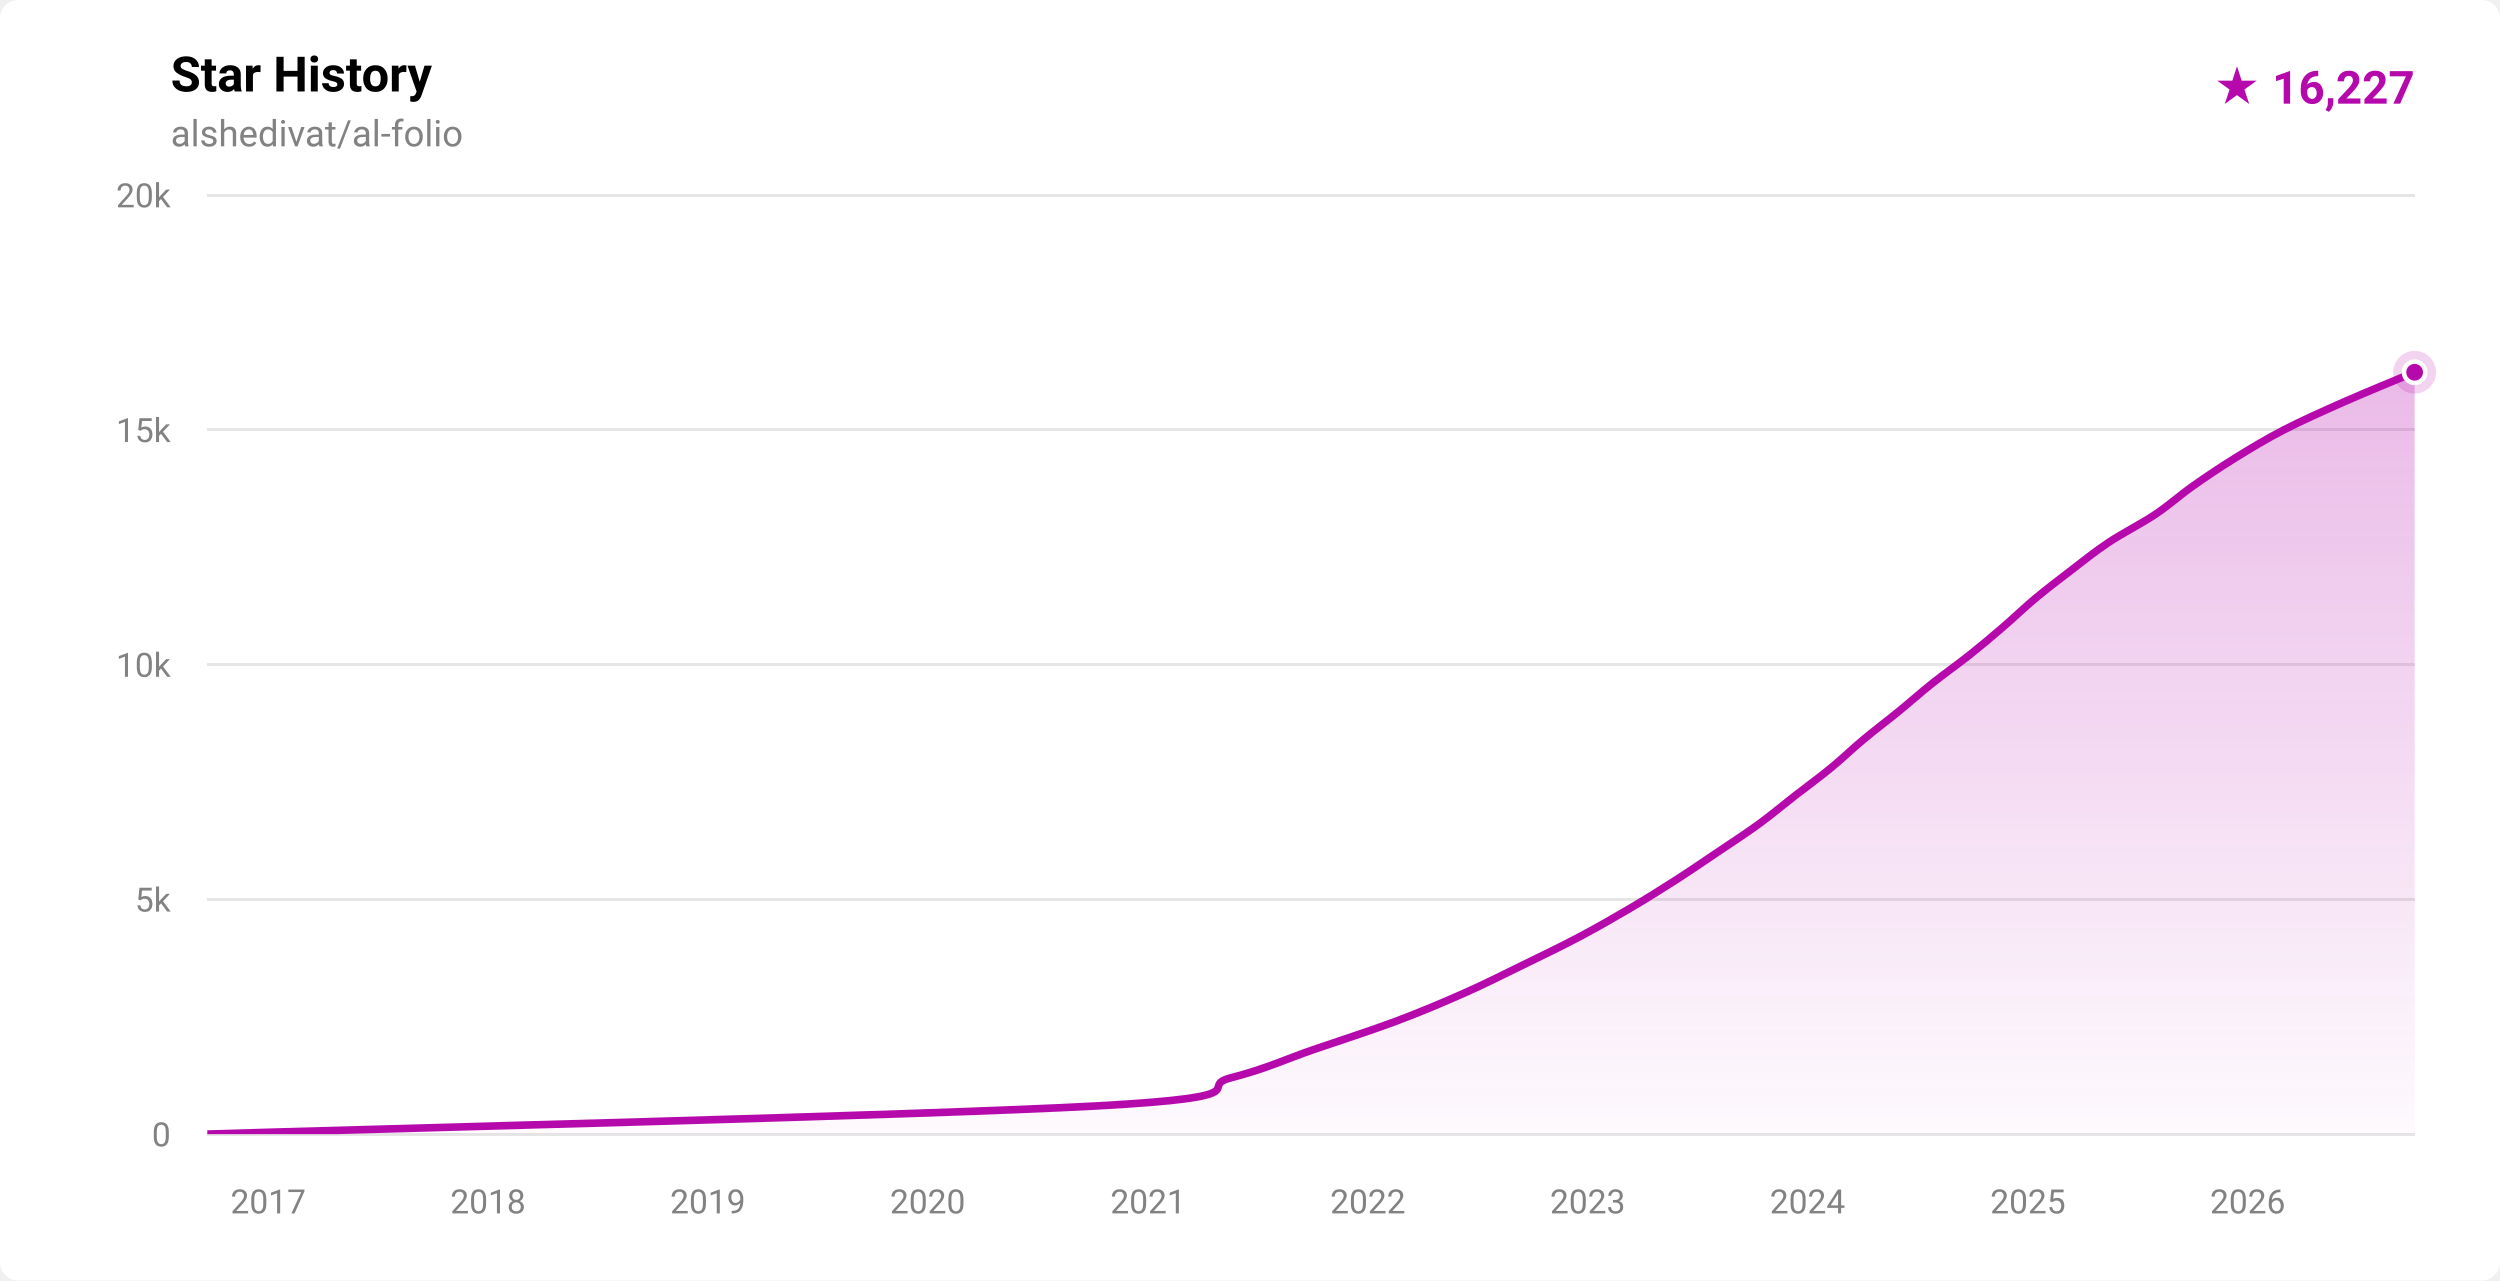
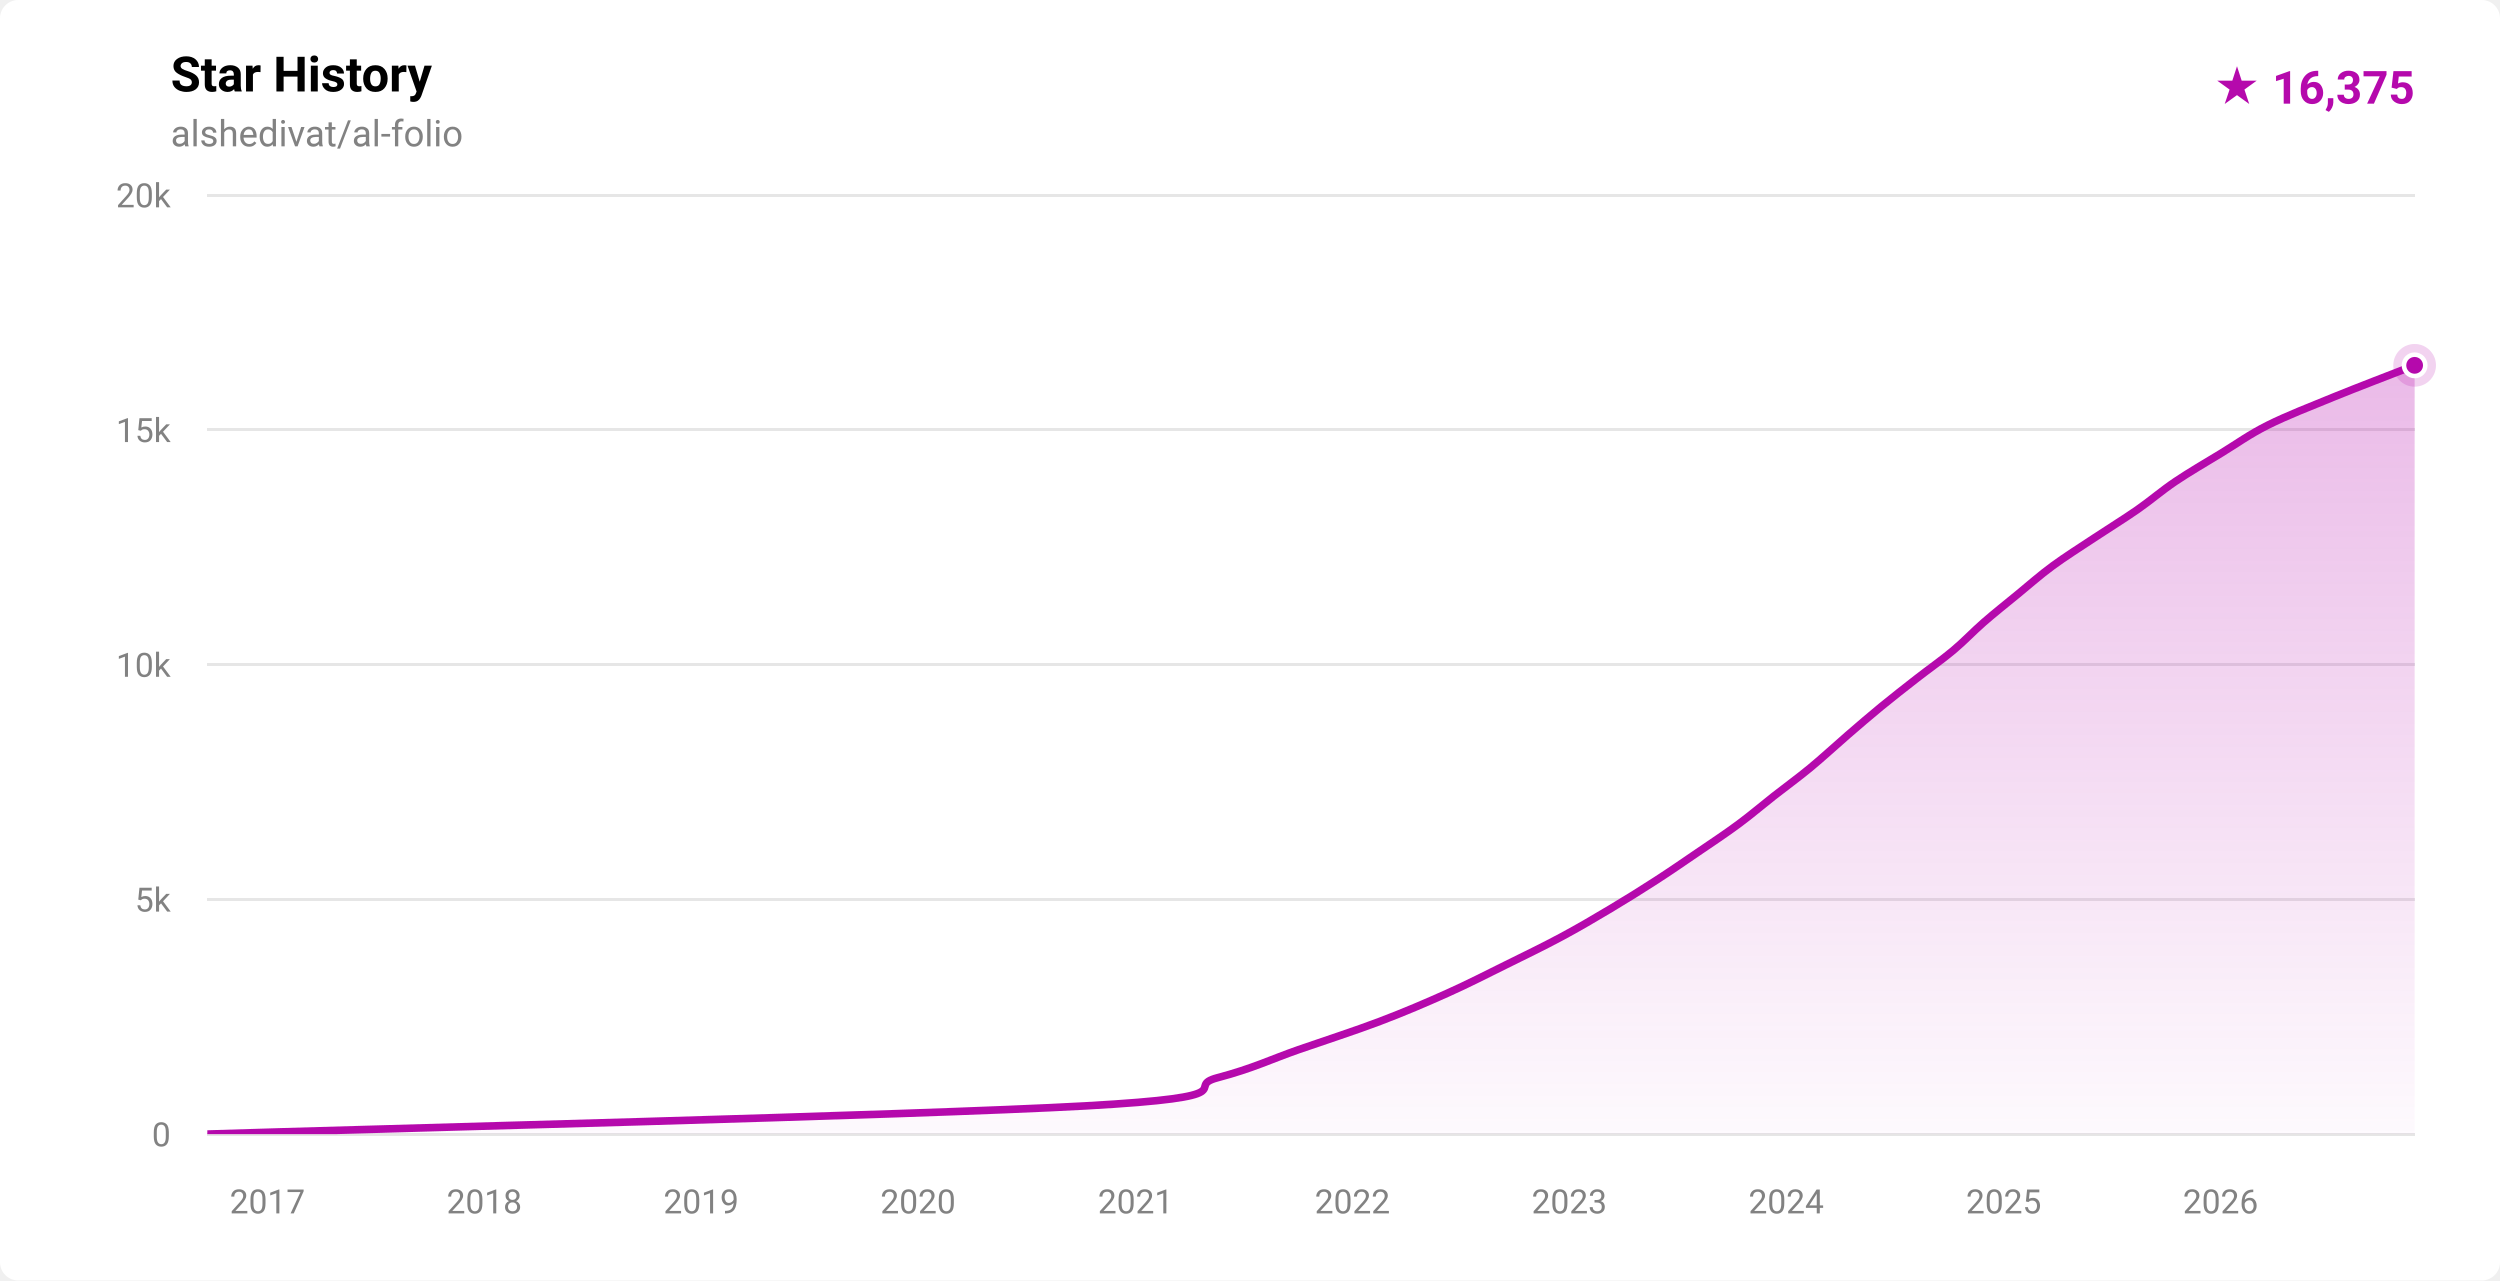
- <svg xmlns="http://www.w3.org/2000/svg" width="820" height="420" viewBox="0 0 820 420" role="img" aria-label="Star history for alshedivat/al-folio: 16227 stars">
+ <svg xmlns="http://www.w3.org/2000/svg" width="820" height="420" viewBox="0 0 820 420" role="img" aria-label="Star history for alshedivat/al-folio: 16375 stars">
  <defs>
    <linearGradient id="fill-light" x1="0" y1="0" x2="0" y2="1">
      <stop offset="0%" stop-color="rgba(181,9,172,0.28)" />
      <stop offset="100%" stop-color="rgba(181,9,172,0.02)" />
    </linearGradient>
    <clipPath id="plot-light">
      <rect x="68" y="64" width="724" height="308" />
    </clipPath>
  </defs>
  <style>
    .ttl { font: 600 16px -apple-system,BlinkMacSystemFont,'Segoe UI',Roboto,'Helvetica Neue',Arial,sans-serif; fill: #000000; }
    .sub { font: 400 12px -apple-system,BlinkMacSystemFont,'Segoe UI',Roboto,'Helvetica Neue',Arial,sans-serif; fill: #828282; }
    .ax  { font: 400 11px -apple-system,BlinkMacSystemFont,'Segoe UI',Roboto,'Helvetica Neue',Arial,sans-serif; fill: #828282; }
    .tot { font: 700 15px -apple-system,BlinkMacSystemFont,'Segoe UI',Roboto,'Helvetica Neue',Arial,sans-serif; fill: #b509ac; }
  </style>
  <rect width="820" height="420" fill="#ffffff" rx="6" />
  <text x="56" y="30" class="ttl">Star History</text>
  <text x="56" y="48" class="sub">alshedivat/al-folio</text>
-   <text x="792" y="34" text-anchor="end" class="tot">★ 16,227</text>
+   <text x="792" y="34" text-anchor="end" class="tot">★ 16,375</text>
  <g stroke="rgba(0,0,0,0.10)" stroke-width="1" shape-rendering="crispEdges">
    <line x1="68" y1="372.00" x2="792" y2="372.00" />
    <line x1="68" y1="295.00" x2="792" y2="295.00" />
    <line x1="68" y1="218.00" x2="792" y2="218.00" />
    <line x1="68" y1="141.00" x2="792" y2="141.00" />
    <line x1="68" y1="64.00" x2="792" y2="64.00" />
  </g>
  <g>
    <text x="56" y="376.00" text-anchor="end" class="ax">0</text>
    <text x="56" y="299.00" text-anchor="end" class="ax">5k</text>
    <text x="56" y="222.00" text-anchor="end" class="ax">10k</text>
    <text x="56" y="145.00" text-anchor="end" class="ax">15k</text>
    <text x="56" y="68.00" text-anchor="end" class="ax">20k</text>
  </g>
  <g>
-     <text x="87.97" y="398" text-anchor="middle" class="ax">2017</text>
-     <text x="160.07" y="398" text-anchor="middle" class="ax">2018</text>
-     <text x="232.17" y="398" text-anchor="middle" class="ax">2019</text>
-     <text x="304.27" y="398" text-anchor="middle" class="ax">2020</text>
-     <text x="376.56" y="398" text-anchor="middle" class="ax">2021</text>
-     <text x="448.66" y="398" text-anchor="middle" class="ax">2022</text>
-     <text x="520.76" y="398" text-anchor="middle" class="ax">2023</text>
-     <text x="592.86" y="398" text-anchor="middle" class="ax">2024</text>
-     <text x="665.16" y="398" text-anchor="middle" class="ax">2025</text>
-     <text x="737.25" y="398" text-anchor="middle" class="ax">2026</text>
+     <text x="87.71" y="398" text-anchor="middle" class="ax">2017</text>
+     <text x="158.85" y="398" text-anchor="middle" class="ax">2018</text>
+     <text x="229.98" y="398" text-anchor="middle" class="ax">2019</text>
+     <text x="301.12" y="398" text-anchor="middle" class="ax">2020</text>
+     <text x="372.46" y="398" text-anchor="middle" class="ax">2021</text>
+     <text x="443.59" y="398" text-anchor="middle" class="ax">2022</text>
+     <text x="514.73" y="398" text-anchor="middle" class="ax">2023</text>
+     <text x="585.87" y="398" text-anchor="middle" class="ax">2024</text>
+     <text x="657.20" y="398" text-anchor="middle" class="ax">2025</text>
+     <text x="728.34" y="398" text-anchor="middle" class="ax">2026</text>
  </g>
  <g clip-path="url(#plot-light)">
-     <path d="M 68.00,371.98 C 116.63,370.44 303.84,365.82 359.81,362.74 C 415.78,359.66 391.98,356.58 403.81,353.50 C 415.65,350.42 421.86,347.34 430.85,344.26 C 439.83,341.18 449.50,338.10 457.72,335.02 C 465.94,331.94 473.20,328.86 480.16,325.78 C 487.12,322.70 493.17,319.62 499.48,316.54 C 505.79,313.46 512.19,310.38 518.01,307.30 C 523.83,304.22 529.19,301.14 534.43,298.06 C 539.66,294.98 544.60,291.90 549.40,288.82 C 554.21,285.74 558.68,282.66 563.25,279.58 C 567.82,276.50 572.59,273.42 576.82,270.34 C 581.05,267.26 584.66,264.18 588.62,261.10 C 592.58,258.02 596.82,254.94 600.57,251.86 C 604.32,248.78 607.45,245.70 611.14,242.62 C 614.83,239.54 618.94,236.46 622.71,233.38 C 626.49,230.30 629.92,227.22 633.78,224.14 C 637.65,221.06 642.04,217.98 645.92,214.90 C 649.79,211.82 653.44,208.74 657.02,205.66 C 660.61,202.58 663.73,199.50 667.42,196.42 C 671.11,193.34 675.14,190.26 679.17,187.18 C 683.20,184.10 686.96,181.02 691.59,177.94 C 696.22,174.86 702.35,171.78 706.96,168.70 C 711.56,165.62 714.86,162.54 719.22,159.46 C 723.59,156.38 728.16,153.30 733.14,150.22 C 738.13,147.14 743.16,144.06 749.14,140.98 C 755.12,137.90 762.04,134.82 769.01,131.74 C 775.98,128.66 787.13,124.11 790.96,122.50 C 794.79,120.90 791.83,122.17 792.00,122.10 L 792.00,372.00 L 68.00,372.00 Z" fill="url(#fill-light)" />
-     <path d="M 68.00,371.98 C 116.63,370.44 303.84,365.82 359.81,362.74 C 415.78,359.66 391.98,356.58 403.81,353.50 C 415.65,350.42 421.86,347.34 430.85,344.26 C 439.83,341.18 449.50,338.10 457.72,335.02 C 465.94,331.94 473.20,328.86 480.16,325.78 C 487.12,322.70 493.17,319.62 499.48,316.54 C 505.79,313.46 512.19,310.38 518.01,307.30 C 523.83,304.22 529.19,301.14 534.43,298.06 C 539.66,294.98 544.60,291.90 549.40,288.82 C 554.21,285.74 558.68,282.66 563.25,279.58 C 567.82,276.50 572.59,273.42 576.82,270.34 C 581.05,267.26 584.66,264.18 588.62,261.10 C 592.58,258.02 596.82,254.94 600.57,251.86 C 604.32,248.78 607.45,245.70 611.14,242.62 C 614.83,239.54 618.94,236.46 622.71,233.38 C 626.49,230.30 629.92,227.22 633.78,224.14 C 637.65,221.06 642.04,217.98 645.92,214.90 C 649.79,211.82 653.44,208.74 657.02,205.66 C 660.61,202.58 663.73,199.50 667.42,196.42 C 671.11,193.34 675.14,190.26 679.17,187.18 C 683.20,184.10 686.96,181.02 691.59,177.94 C 696.22,174.86 702.35,171.78 706.96,168.70 C 711.56,165.62 714.86,162.54 719.22,159.46 C 723.59,156.38 728.16,153.30 733.14,150.22 C 738.13,147.14 743.16,144.06 749.14,140.98 C 755.12,137.90 762.04,134.82 769.01,131.74 C 775.98,128.66 787.13,124.11 790.96,122.50 C 794.79,120.90 791.83,122.17 792.00,122.10" fill="none" stroke="#b509ac" stroke-width="2.5" stroke-linecap="round" stroke-linejoin="round" />
+     <path d="M 68.00,371.98 C 115.99,370.44 300.70,365.82 355.92,362.74 C 411.15,359.66 387.66,356.58 399.34,353.50 C 411.02,350.42 417.14,347.34 426.01,344.26 C 434.89,341.18 444.45,338.10 452.57,335.02 C 460.69,331.94 467.85,328.86 474.72,325.78 C 481.59,322.70 487.57,319.62 493.80,316.54 C 500.03,313.46 506.39,310.38 512.13,307.30 C 517.87,304.22 523.09,301.14 528.25,298.06 C 533.41,294.98 538.35,291.90 543.11,288.82 C 547.88,285.74 552.34,282.66 556.85,279.58 C 561.37,276.50 566.03,273.42 570.19,270.34 C 574.36,267.26 577.92,264.18 581.85,261.10 C 585.77,258.02 589.70,255.20 593.74,251.86 C 597.78,248.53 602.21,244.42 606.08,241.08 C 609.95,237.75 613.20,234.92 616.96,231.84 C 620.71,228.76 624.67,225.68 628.61,222.60 C 632.56,219.52 636.95,216.44 640.63,213.36 C 644.31,210.28 647.14,207.20 650.67,204.12 C 654.21,201.04 658.09,197.96 661.85,194.88 C 665.61,191.80 669.05,188.72 673.24,185.64 C 677.43,182.56 682.34,179.48 686.98,176.40 C 691.61,173.32 696.64,170.24 701.07,167.16 C 705.50,164.08 708.97,161.00 713.54,157.92 C 718.11,154.84 723.44,151.76 728.50,148.68 C 733.56,145.60 737.71,142.52 743.88,139.44 C 750.04,136.36 757.96,133.28 765.49,130.20 C 773.03,127.12 784.66,122.69 789.08,120.96 C 793.50,119.23 791.51,120.01 792.00,119.83 L 792.00,372.00 L 68.00,372.00 Z" fill="url(#fill-light)" />
+     <path d="M 68.00,371.98 C 115.99,370.44 300.70,365.82 355.92,362.74 C 411.15,359.66 387.66,356.58 399.34,353.50 C 411.02,350.42 417.14,347.34 426.01,344.26 C 434.89,341.18 444.45,338.10 452.57,335.02 C 460.69,331.94 467.85,328.86 474.72,325.78 C 481.59,322.70 487.57,319.62 493.80,316.54 C 500.03,313.46 506.39,310.38 512.13,307.30 C 517.87,304.22 523.09,301.14 528.25,298.06 C 533.41,294.98 538.35,291.90 543.11,288.82 C 547.88,285.74 552.34,282.66 556.85,279.58 C 561.37,276.50 566.03,273.42 570.19,270.34 C 574.36,267.26 577.92,264.18 581.85,261.10 C 585.77,258.02 589.70,255.20 593.74,251.86 C 597.78,248.53 602.21,244.42 606.08,241.08 C 609.95,237.75 613.20,234.92 616.96,231.84 C 620.71,228.76 624.67,225.68 628.61,222.60 C 632.56,219.52 636.95,216.44 640.63,213.36 C 644.31,210.28 647.14,207.20 650.67,204.12 C 654.21,201.04 658.09,197.96 661.85,194.88 C 665.61,191.80 669.05,188.72 673.24,185.64 C 677.43,182.56 682.34,179.48 686.98,176.40 C 691.61,173.32 696.64,170.24 701.07,167.16 C 705.50,164.08 708.97,161.00 713.54,157.92 C 718.11,154.84 723.44,151.76 728.50,148.68 C 733.56,145.60 737.71,142.52 743.88,139.44 C 750.04,136.36 757.96,133.28 765.49,130.20 C 773.03,127.12 784.66,122.69 789.08,120.96 C 793.50,119.23 791.51,120.01 792.00,119.83" fill="none" stroke="#b509ac" stroke-width="2.5" stroke-linecap="round" stroke-linejoin="round" />
  </g>
-   <circle cx="792.00" cy="122.10" r="7" fill="#b509ac" opacity="0.18" />
-   <circle cx="792.00" cy="122.10" r="3.5" fill="#b509ac" stroke="#ffffff" stroke-width="1.5" />
+   <circle cx="792.00" cy="119.83" r="7" fill="#b509ac" opacity="0.18" />
+   <circle cx="792.00" cy="119.83" r="3.5" fill="#b509ac" stroke="#ffffff" stroke-width="1.5" />
</svg>
